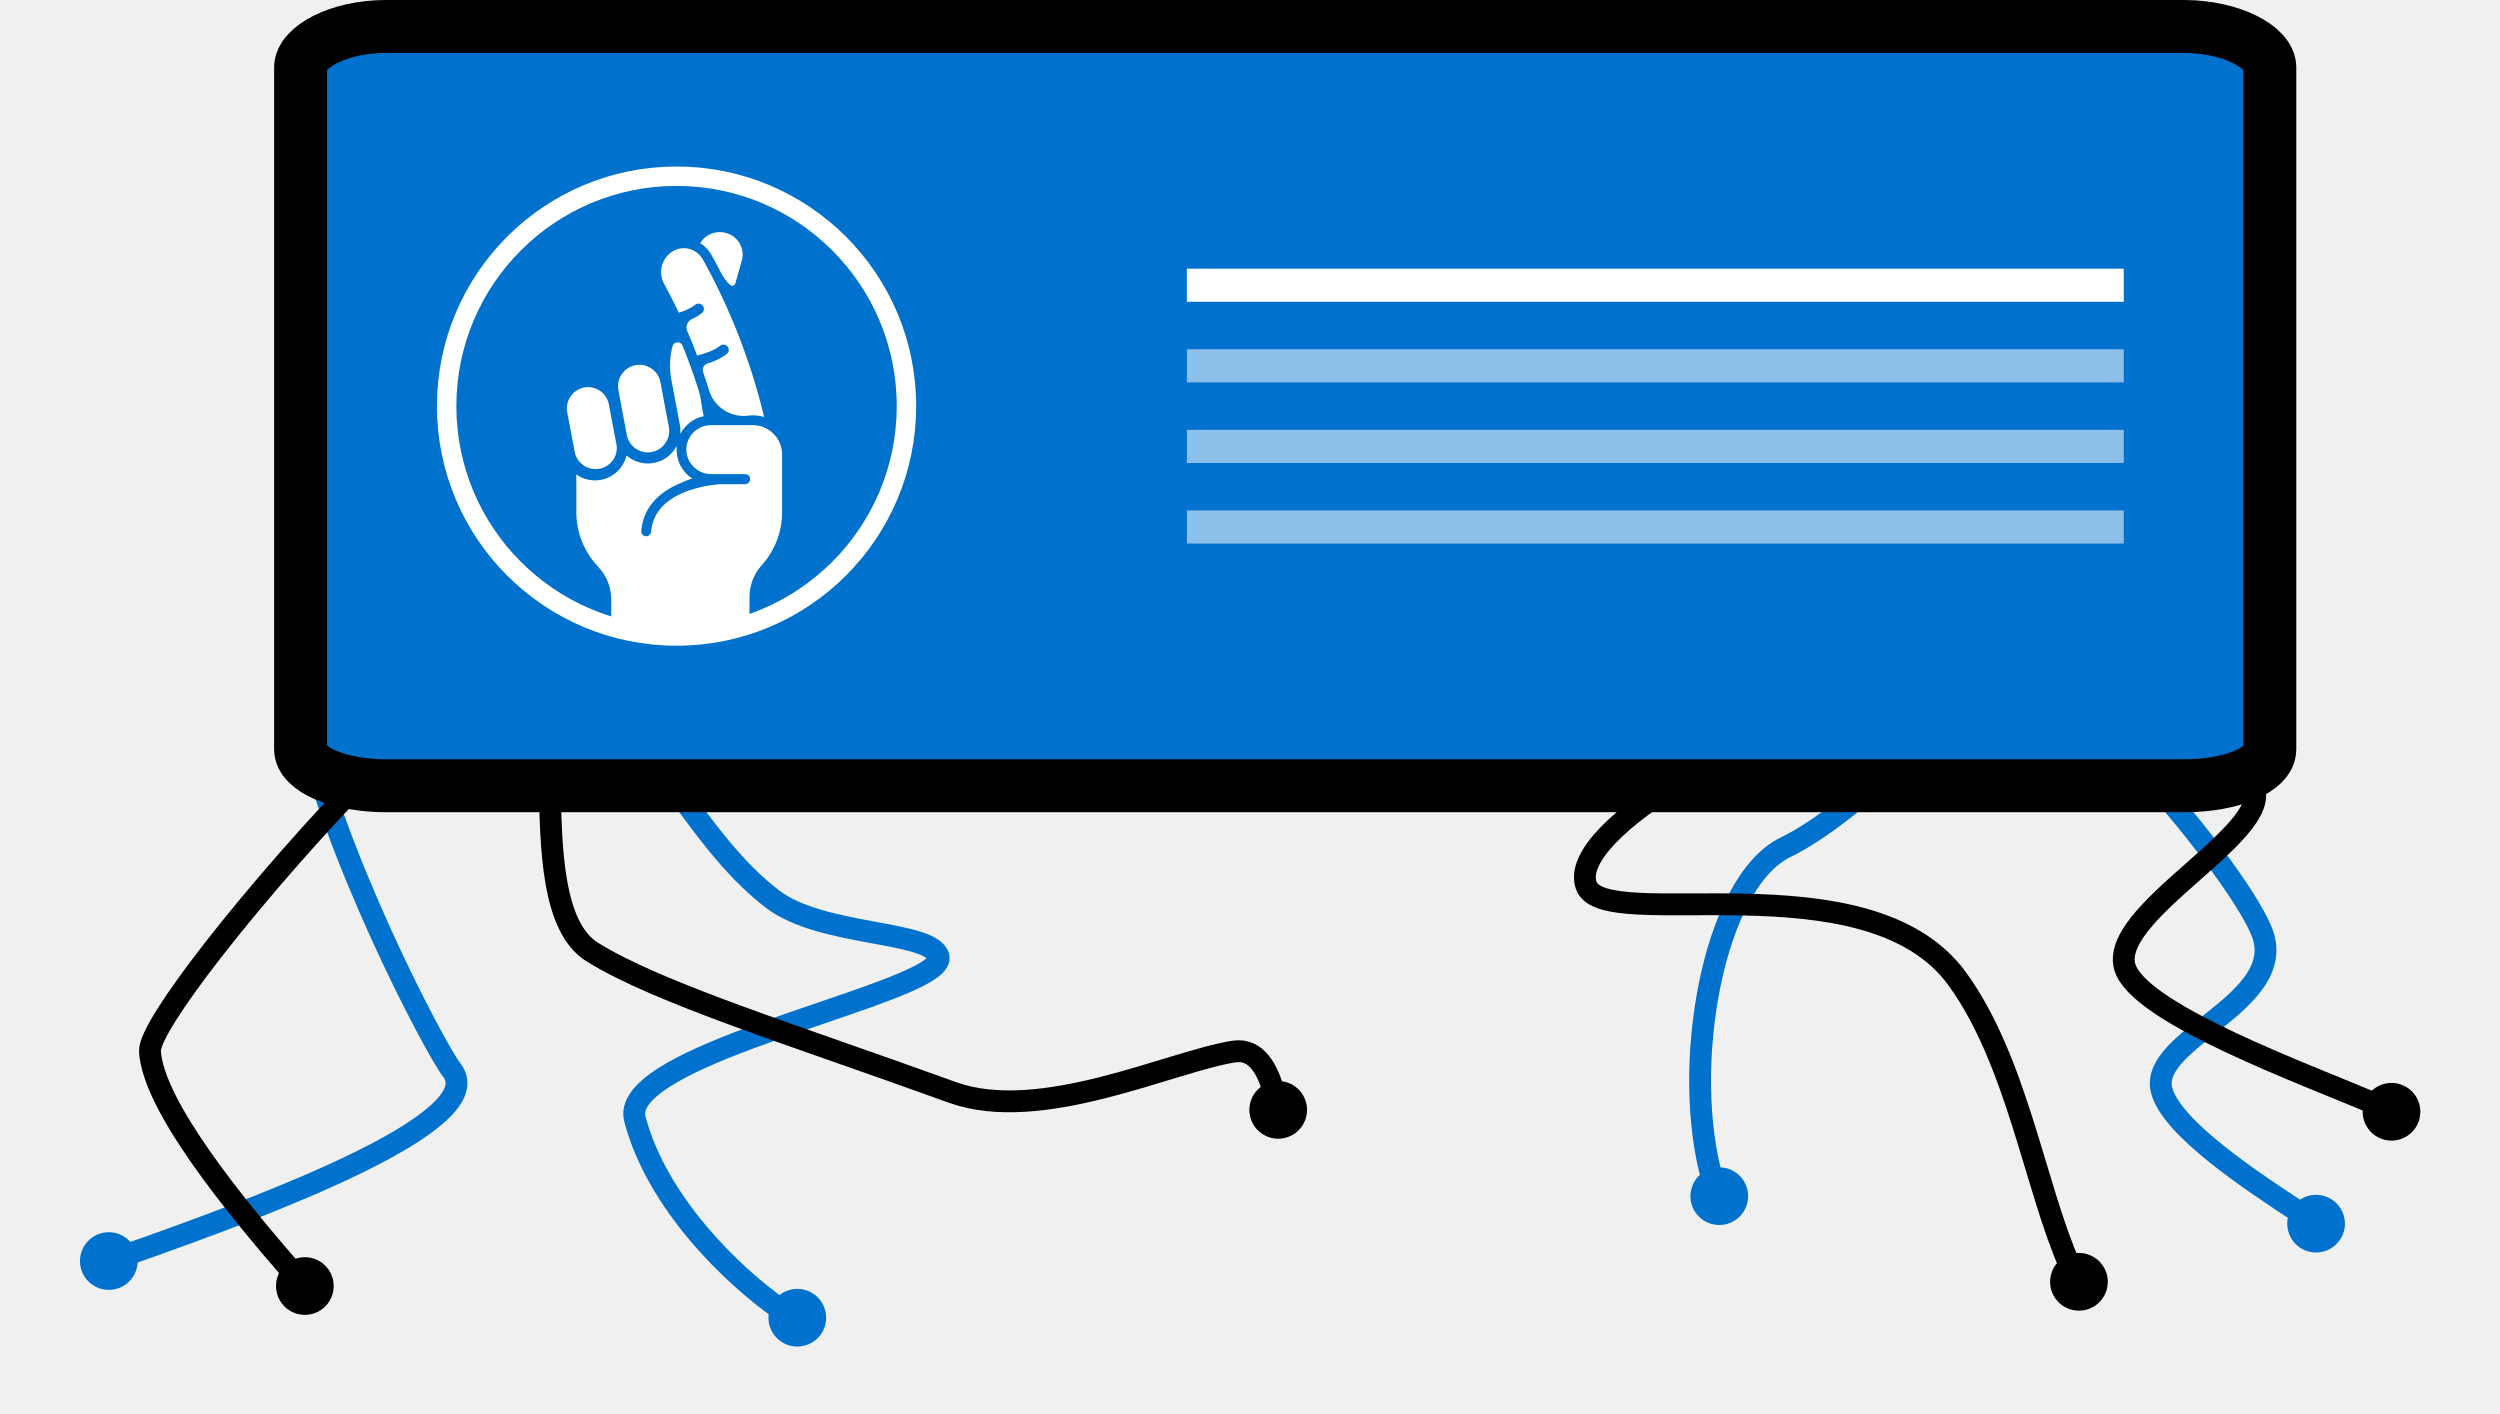
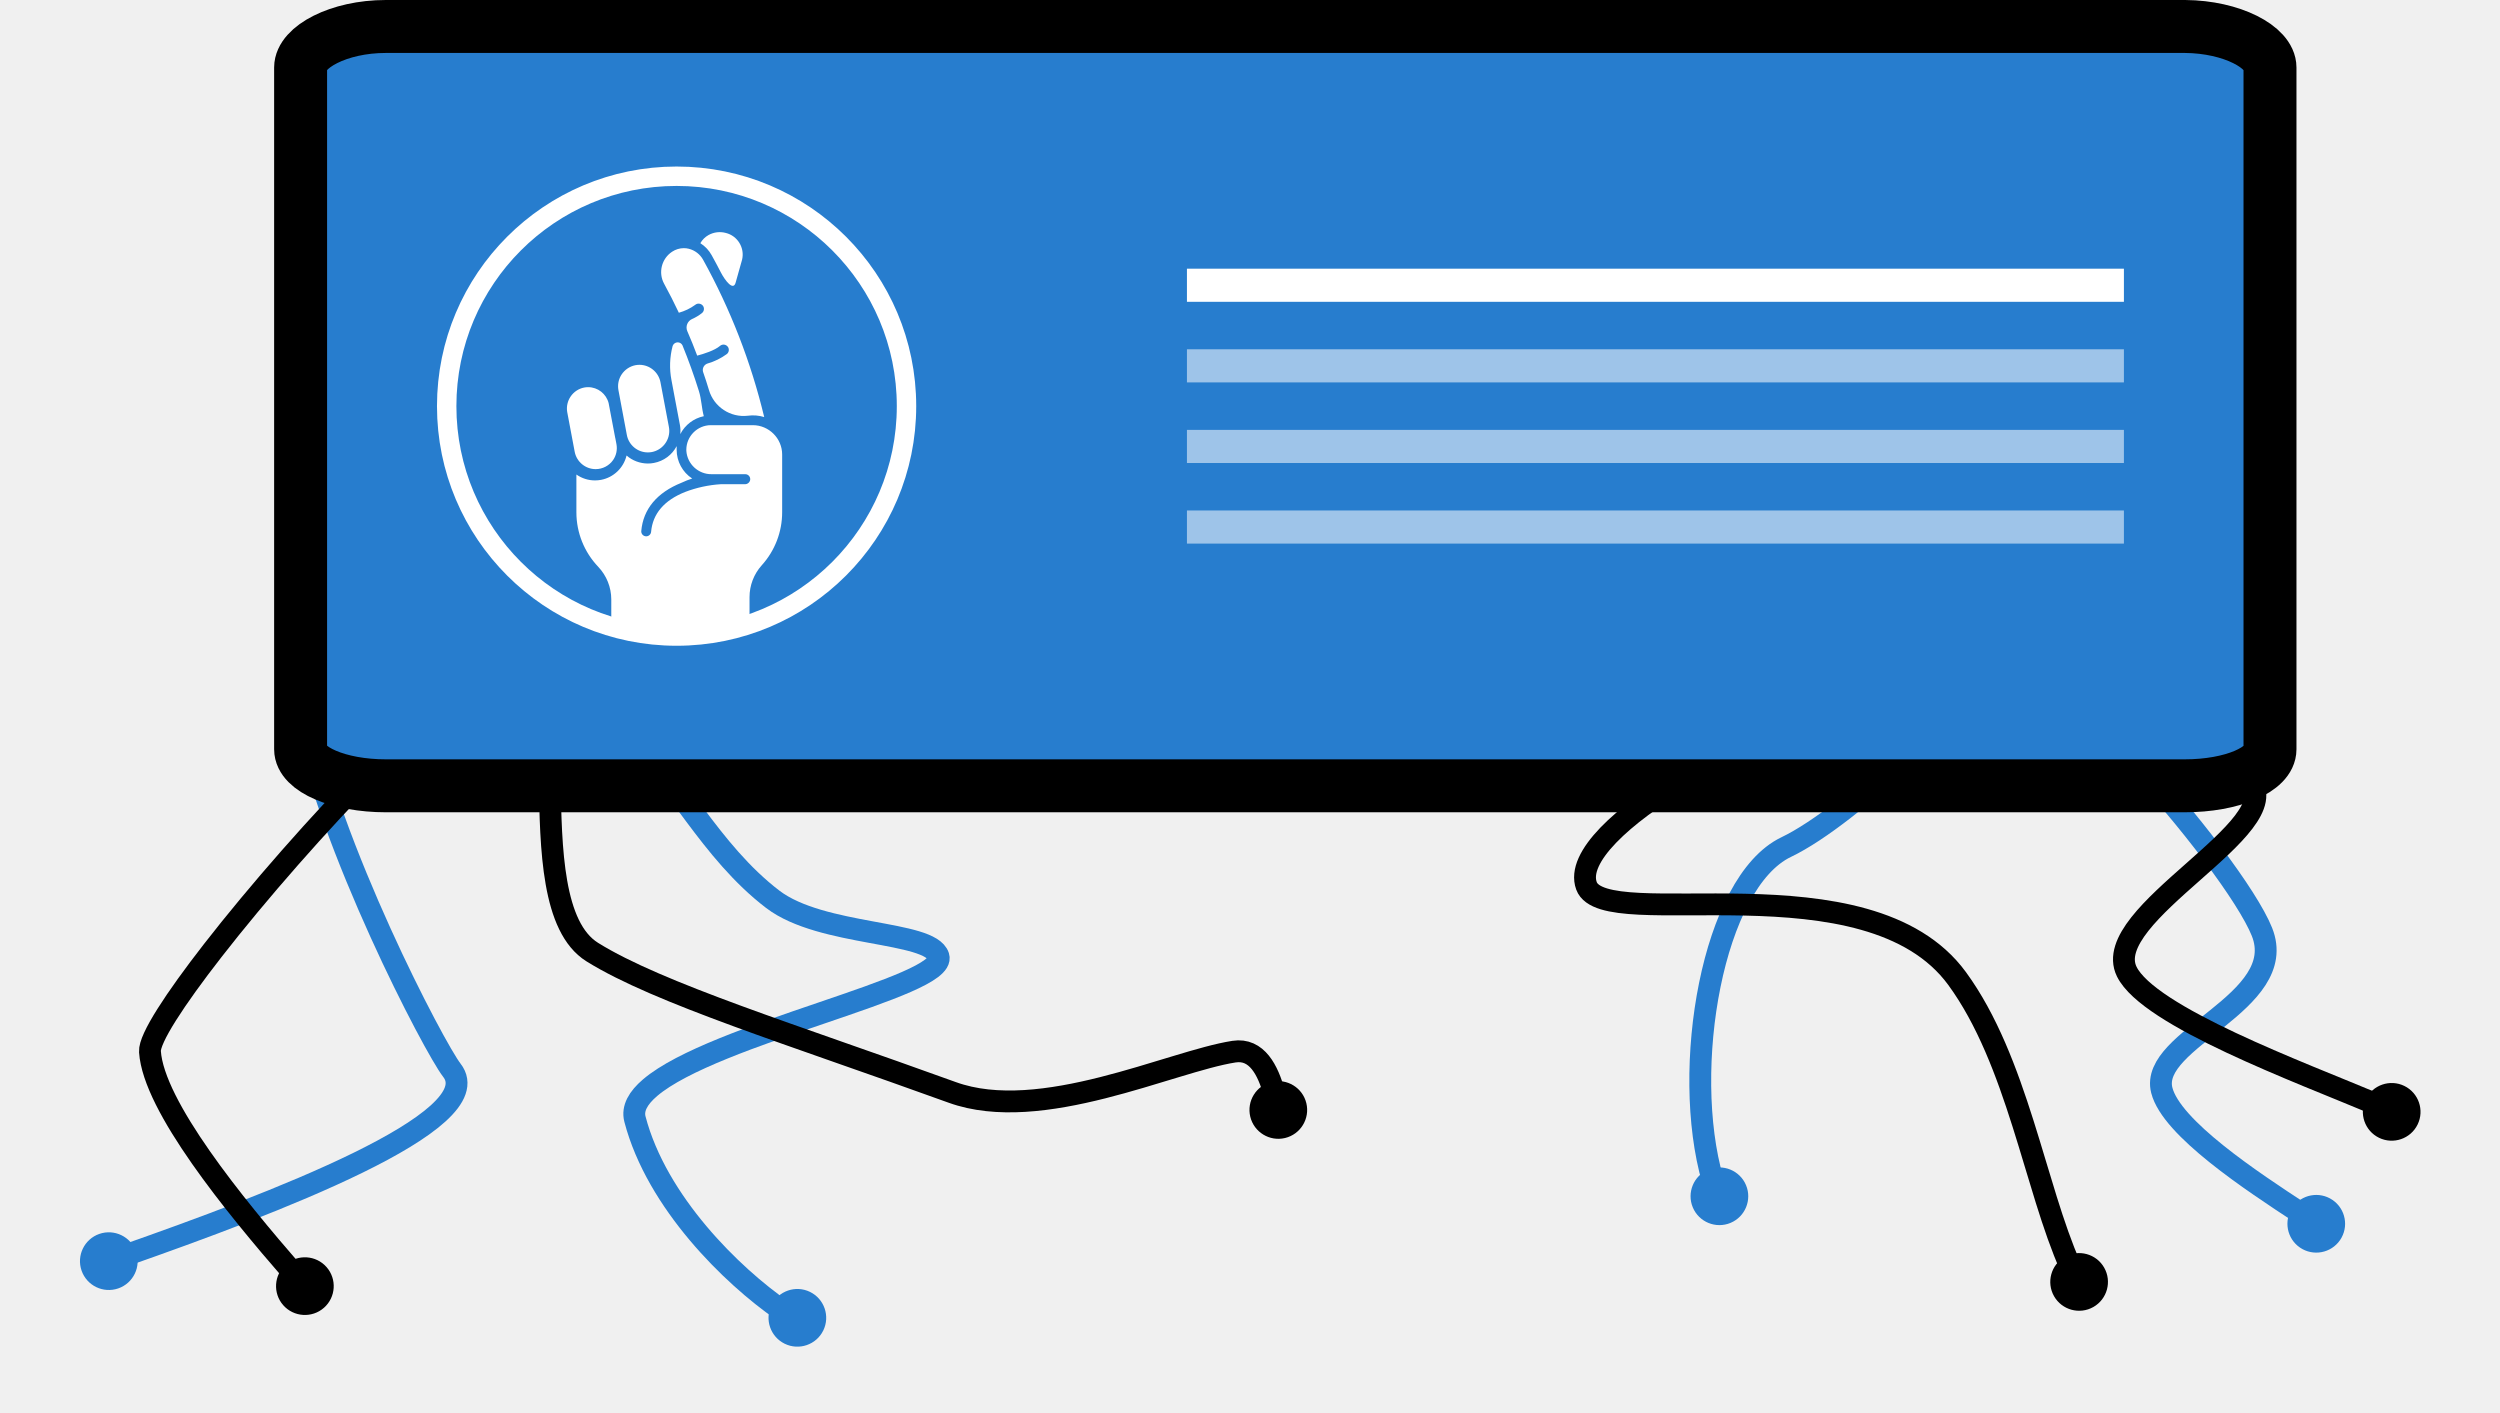
- <svg xmlns="http://www.w3.org/2000/svg" width="100%" height="100%" viewBox="0 0 2146 1213" version="1.1" xml:space="preserve" style="fill-rule:evenodd;clip-rule:evenodd;stroke-linecap:round;stroke-linejoin:round;stroke-miterlimit:1.5;">
-   <g>
-     <path d="M1452.97,1036.33c5.263,12.61 19.774,18.575 32.384,13.312c12.61,-5.263 18.575,-19.774 13.312,-32.384c-5.263,-12.61 -19.774,-18.575 -32.384,-13.312c-12.61,5.263 -18.575,19.774 -13.312,32.384Z" style="fill:#0072ce;" />
-     <path d="M2002.1,1029.97c11.277,7.717 14.168,23.137 6.451,34.414c-7.717,11.277 -23.137,14.168 -34.414,6.451c-11.277,-7.717 -14.167,-23.137 -6.451,-34.414c7.717,-11.277 23.137,-14.168 34.414,-6.451Z" style="fill:#0072ce;" />
-     <path d="M1470.1,1013.08c-27.645,-95.846 -0.147,-255.686 62.988,-285.98c57.965,-27.813 158.468,-129.277 176.953,-155.168c28.807,-40.349 207.208,167.223 231.454,227.863c24.247,60.639 -97.152,91.876 -85.976,135.973c8.244,32.53 76.826,77.767 120.34,106.242" style="fill:none;stroke:#0072ce;stroke-width:18.75px;" />
-     <path d="M1763.06,1112.57c6.764,11.873 21.895,16.021 33.768,9.257c11.873,-6.765 16.02,-21.895 9.256,-33.768c-6.764,-11.873 -21.895,-16.02 -33.768,-9.256c-11.872,6.764 -16.02,21.895 -9.256,33.767Z" />
-     <path d="M2063.73,932.097c12.277,6 17.373,20.838 11.372,33.115c-6,12.276 -20.838,17.372 -33.115,11.372c-12.276,-6 -17.372,-20.839 -11.372,-33.115c6,-12.277 20.839,-17.373 33.115,-11.372Z" />
-     <path d="M1777.21,1087.4c-30.496,-68.414 -45.743,-176.85 -97.366,-247.49c-76.814,-105.111 -302.721,-37.476 -318.119,-79.575c-17.869,-48.855 158.687,-145.083 253.561,-160.056c82.128,-12.963 280.66,31.272 315.685,70.213c35.024,38.941 -129.558,114.314 -105.537,163.433c18.849,38.542 148.728,86.416 214.073,113.888" style="fill:none;stroke:#000;stroke-width:18.75px;" />
-   </g>
-   <g>
-     <path d="M85.247,1059.11c-12.901,4.501 -19.722,18.63 -15.22,31.532c4.501,12.902 18.63,19.722 31.532,15.221c12.901,-4.501 19.722,-18.63 15.22,-31.532c-4.501,-12.902 -18.63,-19.722 -31.532,-15.221Z" style="fill:#0072ce;" />
-     <path d="M695.256,1108.88c12.281,5.991 17.388,20.826 11.396,33.107c-5.991,12.281 -20.825,17.388 -33.106,11.396c-12.281,-5.991 -17.388,-20.825 -11.397,-33.106c5.991,-12.281 20.826,-17.388 33.107,-11.397Z" style="fill:#0072ce;" />
-     <path d="M107.429,1077.6c124.472,-43.761 314.58,-115.19 280.415,-158.976c-29.673,-38.029 -364.899,-696.212 157.148,-280.428c34.003,27.082 64.263,92.471 118.306,133.719c42.034,32.082 135.046,26.626 142.214,48.967c8.285,25.82 -192.756,65.999 -247.51,112.719c-10.291,8.78 -15.414,17.791 -13.01,26.981c18.773,71.772 83.8,134.743 126.058,164.042" style="fill:none;stroke:#0072ce;stroke-width:18.75px;" />
-     <path d="M243.11,1120.29c9.031,10.255 24.688,11.249 34.943,2.219c10.255,-9.031 11.25,-24.688 2.219,-34.943c-9.03,-10.255 -24.687,-11.25 -34.943,-2.219c-10.255,9.03 -11.249,24.688 -2.219,34.943Z" />
-     <path d="M1121.29,946.932c3.193,13.287 -5.002,26.665 -18.288,29.858c-13.286,3.193 -26.665,-5.001 -29.858,-18.288c-3.193,-13.286 5.002,-26.665 18.288,-29.857c13.286,-3.193 26.665,5.001 29.858,18.287Z" />
-     <path d="M251.874,1092.78c-50.804,-58.384 -120.055,-143.345 -123.162,-190.128c-0.735,-11.069 21.161,-44.706 53.895,-86.776c76.513,-98.338 212.239,-242.752 256.559,-252.723c63.28,-14.236 0.832,211.464 69.228,254.081c56.568,35.248 172.066,70.824 308.927,120.406c76.123,27.578 187.704,-26.592 241.909,-34.988c19.622,-3.04 29.163,16.052 34.515,35.621" style="fill:none;stroke:#000;stroke-width:18.75px;" />
-   </g>
-   <g>
-     <g>
-       <path d="M1948.41,57.937l-0,585.199c-0,17.452 -32.611,31.349 -73.152,31.349l-1544.08,-0c-40.337,-0 -73.152,-14.101 -73.152,-31.349l0,-585.199c0,-17.441 32.599,-35.212 73.152,-35.212l1544.29,-0c40.336,0.318 72.947,17.771 72.947,35.212Z" style="fill:#0072ce;fill-rule:nonzero;stroke:#000;stroke-width:45.45px;stroke-linecap:butt;stroke-miterlimit:2;" />
-       <rect x="1018.8" y="230.623" width="804.232" height="28.429" style="fill:#fff;" />
-       <rect x="1018.8" y="299.797" width="804.232" height="28.429" style="fill:#fff;fill-opacity:0.55;" />
-       <rect x="1018.8" y="368.983" width="804.232" height="28.429" style="fill:#fff;fill-opacity:0.55;" />
-       <rect x="1018.8" y="438.158" width="804.232" height="28.429" style="fill:#fff;fill-opacity:0.55;" />
+ <svg xmlns="http://www.w3.org/2000/svg" width="100%" height="100%" viewBox="0 0 515 291" version="1.1" xml:space="preserve" style="fill-rule:evenodd;clip-rule:evenodd;stroke-linecap:round;stroke-linejoin:round;stroke-miterlimit:1.5;">
+   <g transform="matrix(1,0,0,1,-134.131,-197.121)">
+     <g transform="matrix(0.259115,0.308895,-0.308895,0.259115,586.428,293.75)">
+       <g transform="matrix(1.65286,-0.426968,0.216206,0.836964,-395.437,149.455)">
+         <g transform="matrix(1.18247,-1.66716,0.844209,2.33516,-370.225,475.426)">
+           <path d="M348.714,248.719C349.977,251.745 353.46,253.177 356.486,251.914C359.512,250.651 360.944,247.168 359.681,244.142C358.418,241.115 354.935,239.684 351.909,240.947C348.882,242.21 347.451,245.693 348.714,248.719Z" style="fill:rgb(39,125,206);" />
+           <path d="M480.504,247.193C483.211,249.045 483.904,252.746 482.052,255.452C480.2,258.159 476.5,258.852 473.793,257C471.087,255.148 470.393,251.448 472.245,248.741C474.097,246.035 477.798,245.341 480.504,247.193Z" style="fill:rgb(39,125,206);" />
+           <path d="M352.824,243.14C346.19,220.137 352.789,181.775 367.941,174.505C381.853,167.83 405.974,143.478 410.41,137.265C417.324,127.581 460.14,177.398 465.959,191.952C471.778,206.505 442.643,214.002 445.325,224.585C447.303,232.393 463.763,243.249 474.206,250.083" style="fill:none;stroke:rgb(39,125,206);stroke-width:4.5px;" />
+         </g>
+       </g>
+       <g transform="matrix(1.65286,-0.426968,0.216206,0.836964,-453.84,148.432)">
+         <g transform="matrix(1.18247,-1.66716,0.844209,2.33516,-337.251,493.469)">
+           <path d="M423.133,267.016C424.757,269.866 428.388,270.861 431.237,269.238C434.087,267.614 435.082,263.983 433.459,261.133C431.836,258.284 428.204,257.289 425.355,258.912C422.505,260.535 421.51,264.167 423.133,267.016Z" />
+           <path d="M495.295,223.703C498.241,225.143 499.464,228.704 498.024,231.651C496.584,234.597 493.023,235.82 490.076,234.38C487.13,232.94 485.907,229.379 487.347,226.432C488.787,223.486 492.348,222.263 495.295,223.703Z" />
+           <path d="M426.531,260.977C419.212,244.558 415.553,218.533 403.164,201.579C384.728,176.353 330.51,192.585 326.815,182.481C322.526,170.756 364.9,147.662 387.67,144.068C407.38,140.957 455.028,151.573 463.434,160.919C471.84,170.265 432.34,188.354 438.105,200.143C442.629,209.393 473.8,220.883 489.483,227.476" style="fill:none;stroke:black;stroke-width:4.5px;" />
+         </g>
+       </g>
+     </g>
+     <g transform="matrix(0.403183,-1.73472e-18,1.73472e-18,0.403183,183.118,299.493)">
+       <g transform="matrix(1.65286,-0.426968,0.216206,0.836964,-395.437,149.455)">
+         <g transform="matrix(1.40672,0.717623,-0.363386,2.77802,214.465,-372.529)">
+           <path d="M20.459,254.187C17.363,255.267 15.726,258.658 16.806,261.755C17.887,264.851 21.278,266.488 24.374,265.408C27.47,264.328 29.107,260.937 28.027,257.84C26.947,254.744 23.556,253.107 20.459,254.187Z" style="fill:rgb(39,125,206);" />
+           <path d="M166.861,266.132C169.809,267.569 171.034,271.13 169.597,274.077C168.159,277.025 164.598,278.25 161.651,276.812C158.704,275.374 157.478,271.814 158.916,268.867C160.354,265.919 163.914,264.694 166.861,266.132Z" style="fill:rgb(39,125,206);" />
+           <path d="M25.783,258.623C55.656,248.12 101.282,230.977 93.083,220.469C85.961,211.342 5.507,53.378 130.798,153.166C138.959,159.666 146.221,175.359 159.192,185.259C169.28,192.958 191.602,191.649 193.323,197.011C195.311,203.207 147.061,212.851 133.92,224.063C131.451,226.17 130.221,228.333 130.798,230.539C135.304,247.764 150.91,262.877 161.052,269.909" style="fill:none;stroke:rgb(39,125,206);stroke-width:4.5px;" />
+         </g>
+       </g>
+       <g transform="matrix(1.65286,-0.426968,0.216206,0.836964,-453.84,148.432)">
+         <g transform="matrix(1.40672,0.717623,-0.363386,2.77802,247.439,-354.485)">
+           <path d="M58.346,268.87C60.514,271.331 64.272,271.57 66.733,269.403C69.194,267.235 69.433,263.478 67.265,261.016C65.098,258.555 61.34,258.316 58.879,260.484C56.418,262.651 56.179,266.409 58.346,268.87Z" />
+           <path d="M269.109,227.264C269.876,230.452 267.909,233.663 264.72,234.43C261.532,235.196 258.321,233.229 257.554,230.041C256.788,226.852 258.755,223.641 261.943,222.875C265.132,222.108 268.343,224.075 269.109,227.264Z" />
+           <path d="M60.45,262.267C48.257,248.255 31.637,227.865 30.891,216.637C30.715,213.98 35.97,205.907 43.826,195.81C62.189,172.209 94.763,137.55 105.4,135.157C120.587,131.74 105.6,185.908 122.014,196.136C135.591,204.596 163.31,213.134 196.157,225.034C214.426,231.653 241.206,218.652 254.215,216.637C258.924,215.907 261.214,220.489 262.499,225.186" style="fill:none;stroke:black;stroke-width:4.5px;" />
+         </g>
+       </g>
+     </g>
+     <g transform="matrix(2.72698,0,0,2.72698,-271.092,-67.0602)">
      <g>
-         <g id="hand">
-           <path d="M526.28,394.818c-3.409,4.92 -9.033,7.851 -15.01,7.851c-8.692,0 -16.248,-6.181 -17.953,-14.714l-6.431,-34.156c-1.727,-9.783 4.795,-19.282 14.544,-21.168c1.114,-0.216 2.238,-0.318 3.375,-0.318c8.294,0 15.589,5.681 17.611,13.726l5.579,29.429c0.057,0.318 0.114,0.624 0.216,0.931l0.932,4.943c0.863,4.693 -0.159,9.544 -2.863,13.476Z" style="fill:#fff;fill-rule:nonzero;" />
-           <path d="M559.469,388.012c-1.136,0.204 -2.284,0.306 -3.42,0.306c-8.794,0 -16.396,-6.317 -17.998,-14.964l-7.215,-38.428c-0.216,-1.136 -0.318,-2.283 -0.318,-3.442c-0,-10.056 8.283,-18.351 18.35,-18.351c8.772,0 16.385,6.306 18.032,14.931l7.227,38.314c0.227,1.159 0.341,2.329 0.341,3.511c-0,8.817 -6.329,16.464 -14.999,18.123Z" style="fill:#fff;fill-rule:nonzero;" />
-           <path d="M576.354,326.325c-1.886,-9.749 -1.534,-19.793 1,-29.383c0.636,-1.841 2.386,-3.102 4.329,-3.102c1.727,-0 3.318,0.988 4.09,2.534c5.216,12.76 9.908,25.804 14.067,39.121c2.295,7.158 2.295,14.418 4.261,21.736c-8.692,1.818 -16.123,7.476 -20.18,15.373c0.262,-2.613 0.148,-5.249 -0.318,-7.829l-4.579,-24.224l-2.647,-14.112l-0.023,-0.114Z" style="fill:#fff;fill-rule:nonzero;" />
-           <path d="M610.827,219.03c2.75,4.931 5.398,9.908 7.977,14.93c3.579,6.852 10.624,16.123 12.623,8.601l5.557,-19.759c2.386,-10.124 -3.943,-20.43 -14.044,-22.872c-4.977,-1.341 -10.261,-0.694 -14.771,1.806c-2.943,1.648 -5.375,4.068 -7.045,6.999c4.056,2.557 7.397,6.113 9.703,10.295Z" style="fill:#fff;fill-rule:nonzero;" />
-           <path d="M582.683,268.434c5.033,-1.398 9.783,-3.671 13.998,-6.738c0.83,-0.705 1.898,-1.091 2.988,-1.091c1.569,-0 3.046,0.818 3.886,2.147c1.193,1.966 0.75,4.545 -1.056,5.977c-2.591,2.068 -5.443,3.772 -8.488,5.102c-3.931,1.75 -5.772,6.385 -4.102,10.351c3,6.851 5.863,13.953 8.522,21.066c5.602,-1.443 14.987,-4.443 19.589,-8.352c0.829,-0.715 1.897,-1.124 2.999,-1.124c1.557,-0 3.012,0.795 3.864,2.102c1.215,1.954 0.806,4.556 -0.989,5.999c-5.022,3.681 -10.669,6.454 -16.657,8.17c-2.375,0.795 -4,3.022 -4,5.533c0,0.648 0.103,1.284 0.318,1.898c1.728,5.01 3.386,9.953 4.966,15.293c4.227,14.476 18.452,23.861 33.428,22.055c4.693,-0.636 9.465,-0.239 13.999,1.147c-11.329,-47.154 -28.963,-92.558 -52.438,-134.996c-2.602,-4.727 -7.067,-8.147 -12.294,-9.454c-1.398,-0.364 -2.841,-0.523 -4.272,-0.523c-3.58,0.023 -7.068,1.08 -10.045,3.057c-9.056,5.942 -12.067,17.975 -6.874,27.463c4.465,8.158 8.658,16.475 12.658,24.918Z" style="fill:#fff;fill-rule:nonzero;" />
-           <path d="M646.187,364.935c13.806,-0 25.168,11.362 25.168,25.167l-0,49.609c0.011,16.782 -6.227,32.996 -17.487,45.449c-6.794,7.534 -10.544,17.328 -10.521,27.463l-0,17.226c-15.692,6.158 -33.554,9.431 -51.563,10.51c-6.522,0.386 -13.055,0.545 -19.509,0.545c-17.498,0 -33.417,-3.272 -47.586,-8.317l-0,-18.043c-0.011,-10.431 -4.022,-20.476 -11.215,-28.054c-12.021,-12.59 -18.736,-29.349 -18.736,-46.768l-0,-32.417c4.692,3.295 10.283,5.068 16.021,5.056c1.727,-0.011 3.442,-0.17 5.147,-0.488c10.749,-2.046 19.35,-10.238 21.895,-20.884c5.079,4.408 11.578,6.851 18.294,6.862c1.749,0.012 3.499,-0.159 5.204,-0.499c8.362,-1.557 15.577,-6.886 19.509,-14.431c-0.057,1.057 -0.068,2.125 -0.011,3.17c-0,9.931 5.022,19.214 13.328,24.645c-3.125,1 -6.182,2.205 -9.147,3.614c-21.055,8.431 -32.928,22.656 -34.542,41.416c-0.011,0.113 -0.023,0.227 -0.023,0.341c0,2.329 1.909,4.238 4.239,4.238l0.011,-0c2.193,-0.012 4.034,-1.716 4.204,-3.886c1.398,-15.464 11.147,-26.963 29.065,-34.144c9.863,-3.795 20.248,-6.045 30.792,-6.704l20.634,-0c2.352,0.079 4.364,-1.693 4.579,-4.022c0.012,-0.114 0.012,-0.216 0.012,-0.33c-0,-2.329 -1.909,-4.238 -4.238,-4.249l-28.975,-0c-11.282,0.125 -20.827,-8.681 -21.611,-19.953c-0.023,-0.341 -0.023,-0.693 -0.023,-1.034c0,-11.544 9.488,-21.066 21.044,-21.088l36.041,-0Z" style="fill:#fff;" />
+         <path d="M320.076,101.976L320.076,153.479C320.076,155.015 317.206,156.238 313.638,156.238L177.744,156.238C174.194,156.238 171.306,154.997 171.306,153.479L171.306,101.976C171.306,100.441 174.175,98.877 177.744,98.877L313.656,98.877C317.206,98.905 320.076,100.441 320.076,101.976Z" style="fill:rgb(39,125,206);fill-rule:nonzero;stroke:black;stroke-width:4px;stroke-linecap:butt;stroke-miterlimit:2;" />
+         <g transform="matrix(1,0,0,1,1.63798,-0.097)">
+           <rect x="236.623" y="117.271" width="70.78" height="2.502" style="fill:white;" />
        </g>
-         <circle cx="580.751" cy="348.605" r="197.342" style="fill:none;stroke:#fff;stroke-width:16.67px;" />
+         <g transform="matrix(1,0,0,1,1.63798,-0.097)">
+           <rect x="236.623" y="123.359" width="70.78" height="2.502" style="fill:white;fill-opacity:0.55;" />
+         </g>
+         <g transform="matrix(1,0,0,1,1.63798,-0.097)">
+           <rect x="236.623" y="129.448" width="70.78" height="2.502" style="fill:white;fill-opacity:0.55;" />
+         </g>
+         <g transform="matrix(1,0,0,1,1.63798,-0.097)">
+           <rect x="236.623" y="135.536" width="70.78" height="2.502" style="fill:white;fill-opacity:0.55;" />
+         </g>
+         <g transform="matrix(1,0,0,1,1.63798,-3.01304)">
+           <g id="hand" transform="matrix(1,0,0,1,0,0.21672)">
+             <path d="M193.277,134.421C192.977,134.854 192.482,135.112 191.956,135.112C191.191,135.112 190.526,134.568 190.376,133.817L189.81,130.811C189.658,129.95 190.232,129.114 191.09,128.948C191.188,128.929 191.287,128.92 191.387,128.92C192.117,128.92 192.759,129.42 192.937,130.128L193.428,132.718C193.433,132.746 193.438,132.773 193.447,132.8L193.529,133.235C193.605,133.648 193.515,134.075 193.277,134.421Z" style="fill:white;fill-rule:nonzero;" />
+             <path d="M196.198,133.822C196.098,133.84 195.997,133.849 195.897,133.849C195.123,133.849 194.454,133.293 194.313,132.532L193.678,129.15C193.659,129.05 193.65,128.949 193.65,128.847C193.65,127.962 194.379,127.232 195.265,127.232C196.037,127.232 196.707,127.787 196.852,128.546L197.488,131.918C197.508,132.02 197.518,132.123 197.518,132.227C197.518,133.003 196.961,133.676 196.198,133.822Z" style="fill:white;fill-rule:nonzero;" />
+             <path d="M197.684,128.393C197.518,127.535 197.549,126.651 197.772,125.807C197.828,125.645 197.982,125.534 198.153,125.534C198.305,125.534 198.445,125.621 198.513,125.757C198.972,126.88 199.385,128.028 199.751,129.2C199.953,129.83 199.953,130.469 200.126,131.113C199.361,131.273 198.707,131.771 198.35,132.466C198.373,132.236 198.363,132.004 198.322,131.777L197.919,129.645L197.686,128.403L197.684,128.393Z" style="fill:white;fill-rule:nonzero;" />
+             <path d="M200.718,118.95C200.96,119.384 201.193,119.822 201.42,120.264C201.735,120.867 202.355,121.683 202.531,121.021L203.02,119.282C203.23,118.391 202.673,117.484 201.784,117.269C201.346,117.151 200.881,117.208 200.484,117.428C200.225,117.573 200.011,117.786 199.864,118.044C200.221,118.269 200.515,118.582 200.718,118.95Z" style="fill:white;fill-rule:nonzero;" />
+             <path d="M198.241,123.298C198.684,123.175 199.102,122.975 199.473,122.705C199.546,122.643 199.64,122.609 199.736,122.609C199.874,122.609 200.004,122.681 200.078,122.798C200.183,122.971 200.144,123.198 199.985,123.324C199.757,123.506 199.506,123.656 199.238,123.773C198.892,123.927 198.73,124.335 198.877,124.684C199.141,125.287 199.393,125.912 199.627,126.538C200.12,126.411 200.946,126.147 201.351,125.803C201.424,125.74 201.518,125.704 201.615,125.704C201.752,125.704 201.88,125.774 201.955,125.889C202.062,126.061 202.026,126.29 201.868,126.417C201.426,126.741 200.929,126.985 200.402,127.136C200.193,127.206 200.05,127.402 200.05,127.623C200.05,127.68 200.059,127.736 200.078,127.79C200.23,128.231 200.376,128.666 200.515,129.136C200.887,130.41 202.139,131.236 203.457,131.077C203.87,131.021 204.29,131.056 204.689,131.178C203.692,127.028 202.14,123.032 200.074,119.297C199.845,118.881 199.452,118.58 198.992,118.465C198.869,118.433 198.742,118.419 198.616,118.419C198.301,118.421 197.994,118.514 197.732,118.688C196.935,119.211 196.67,120.27 197.127,121.105C197.52,121.823 197.889,122.555 198.241,123.298Z" style="fill:white;fill-rule:nonzero;" />
+             <path d="M203.83,131.791C205.045,131.791 206.045,132.791 206.045,134.006L206.045,138.372C206.046,139.849 205.497,141.276 204.506,142.372C203.908,143.035 203.578,143.897 203.58,144.789L203.58,146.305C202.199,146.847 200.627,147.135 199.042,147.23C198.468,147.264 197.893,147.278 197.325,147.278C195.785,147.278 194.384,146.99 193.137,146.546L193.137,144.958C193.136,144.04 192.783,143.156 192.15,142.489C191.092,141.381 190.501,139.906 190.501,138.373L190.501,135.52C190.914,135.81 191.406,135.966 191.911,135.965C192.063,135.964 192.214,135.95 192.364,135.922C193.31,135.742 194.067,135.021 194.291,134.084C194.738,134.472 195.31,134.687 195.901,134.688C196.055,134.689 196.209,134.674 196.359,134.644C197.095,134.507 197.73,134.038 198.076,133.374C198.071,133.467 198.07,133.561 198.075,133.653C198.075,134.527 198.517,135.344 199.248,135.822C198.973,135.91 198.704,136.016 198.443,136.14C196.59,136.882 195.545,138.134 195.403,139.785C195.402,139.795 195.401,139.805 195.401,139.815C195.401,140.02 195.569,140.188 195.774,140.188L195.775,140.188C195.968,140.187 196.13,140.037 196.145,139.846C196.268,138.485 197.126,137.473 198.703,136.841C199.571,136.507 200.485,136.309 201.413,136.251L203.229,136.251C203.436,136.258 203.613,136.102 203.632,135.897C203.633,135.887 203.633,135.878 203.633,135.868C203.633,135.663 203.465,135.495 203.26,135.494L200.71,135.494C199.717,135.505 198.877,134.73 198.808,133.738C198.806,133.708 198.806,133.677 198.806,133.647C198.806,132.631 199.641,131.793 200.658,131.791L203.83,131.791Z" style="fill:white;" />
+           </g>
+           <g transform="matrix(0.375009,0,0,0.375009,97.2786,17.1322)">
+             <circle cx="268.773" cy="302.495" r="46.313" style="fill:none;stroke:white;stroke-width:3.91px;" />
+           </g>
+         </g>
      </g>
    </g>
  </g>
</svg>
